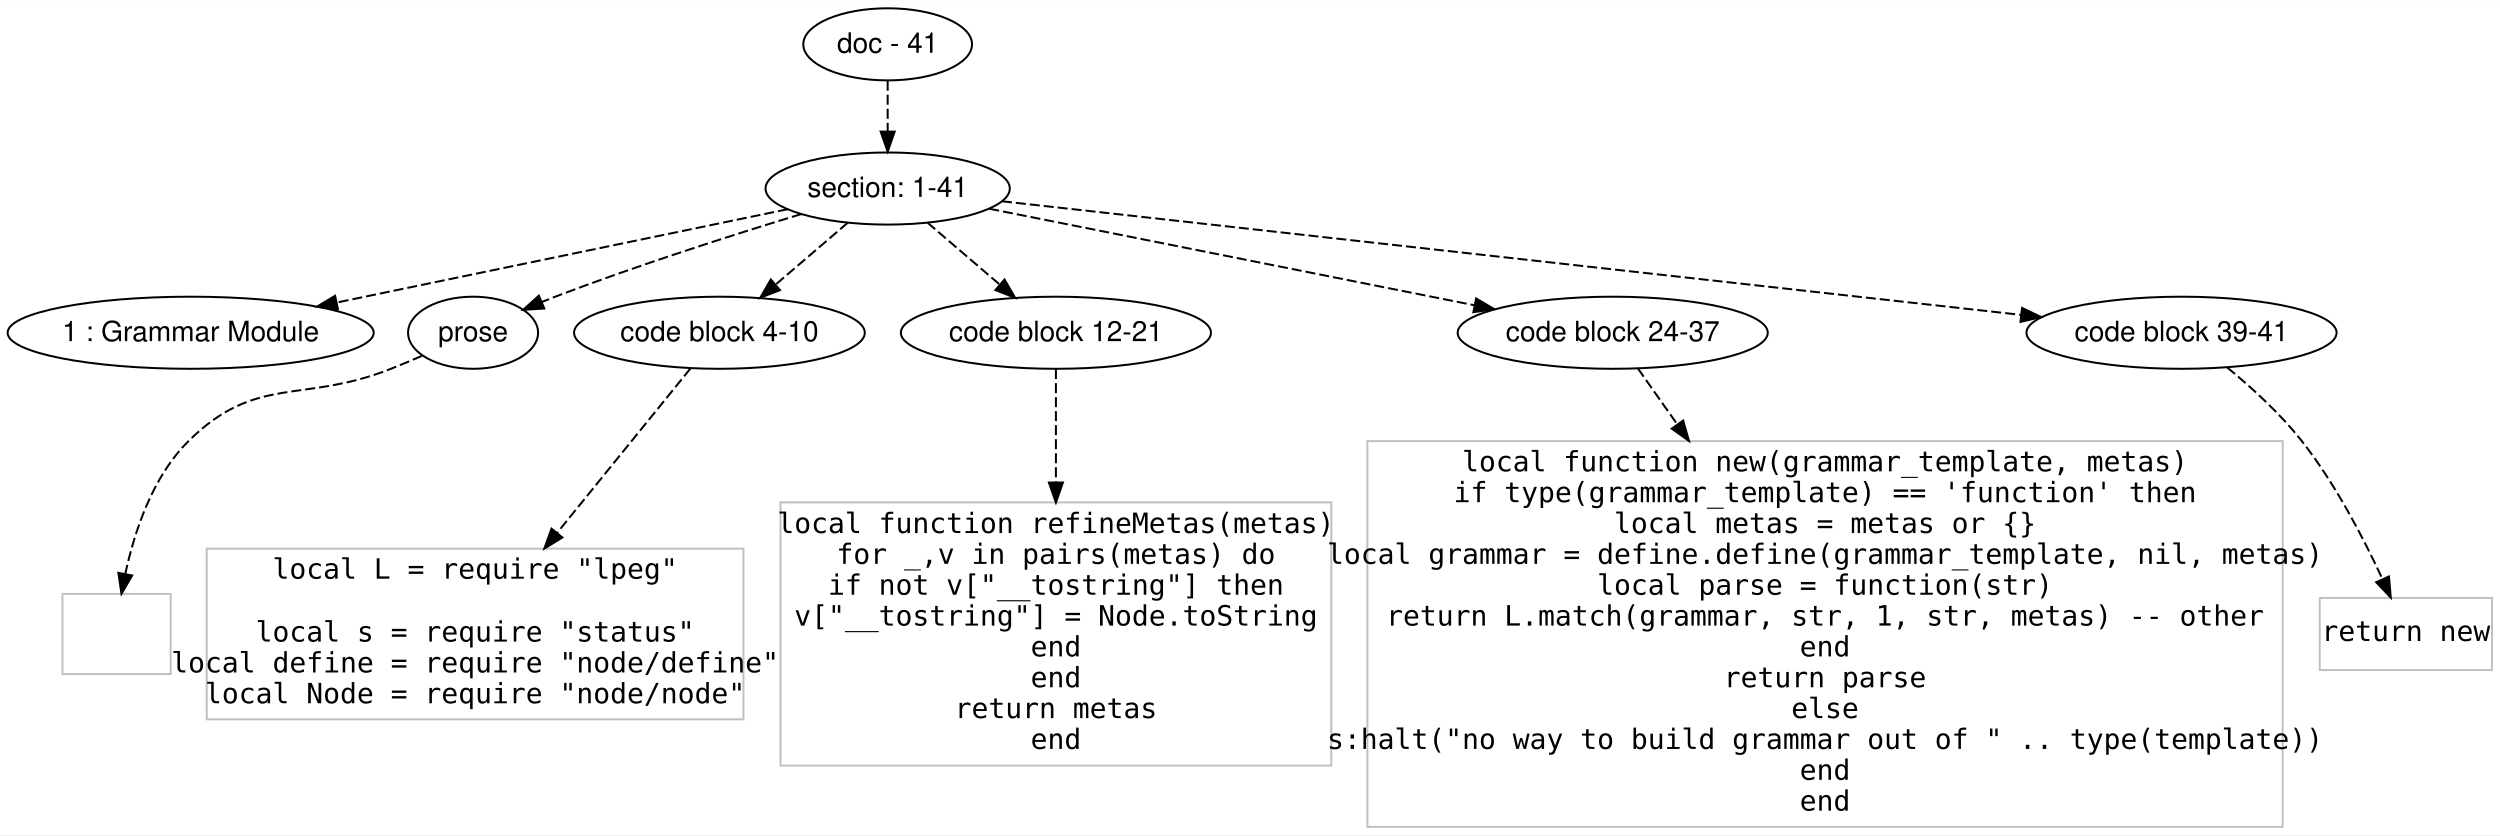
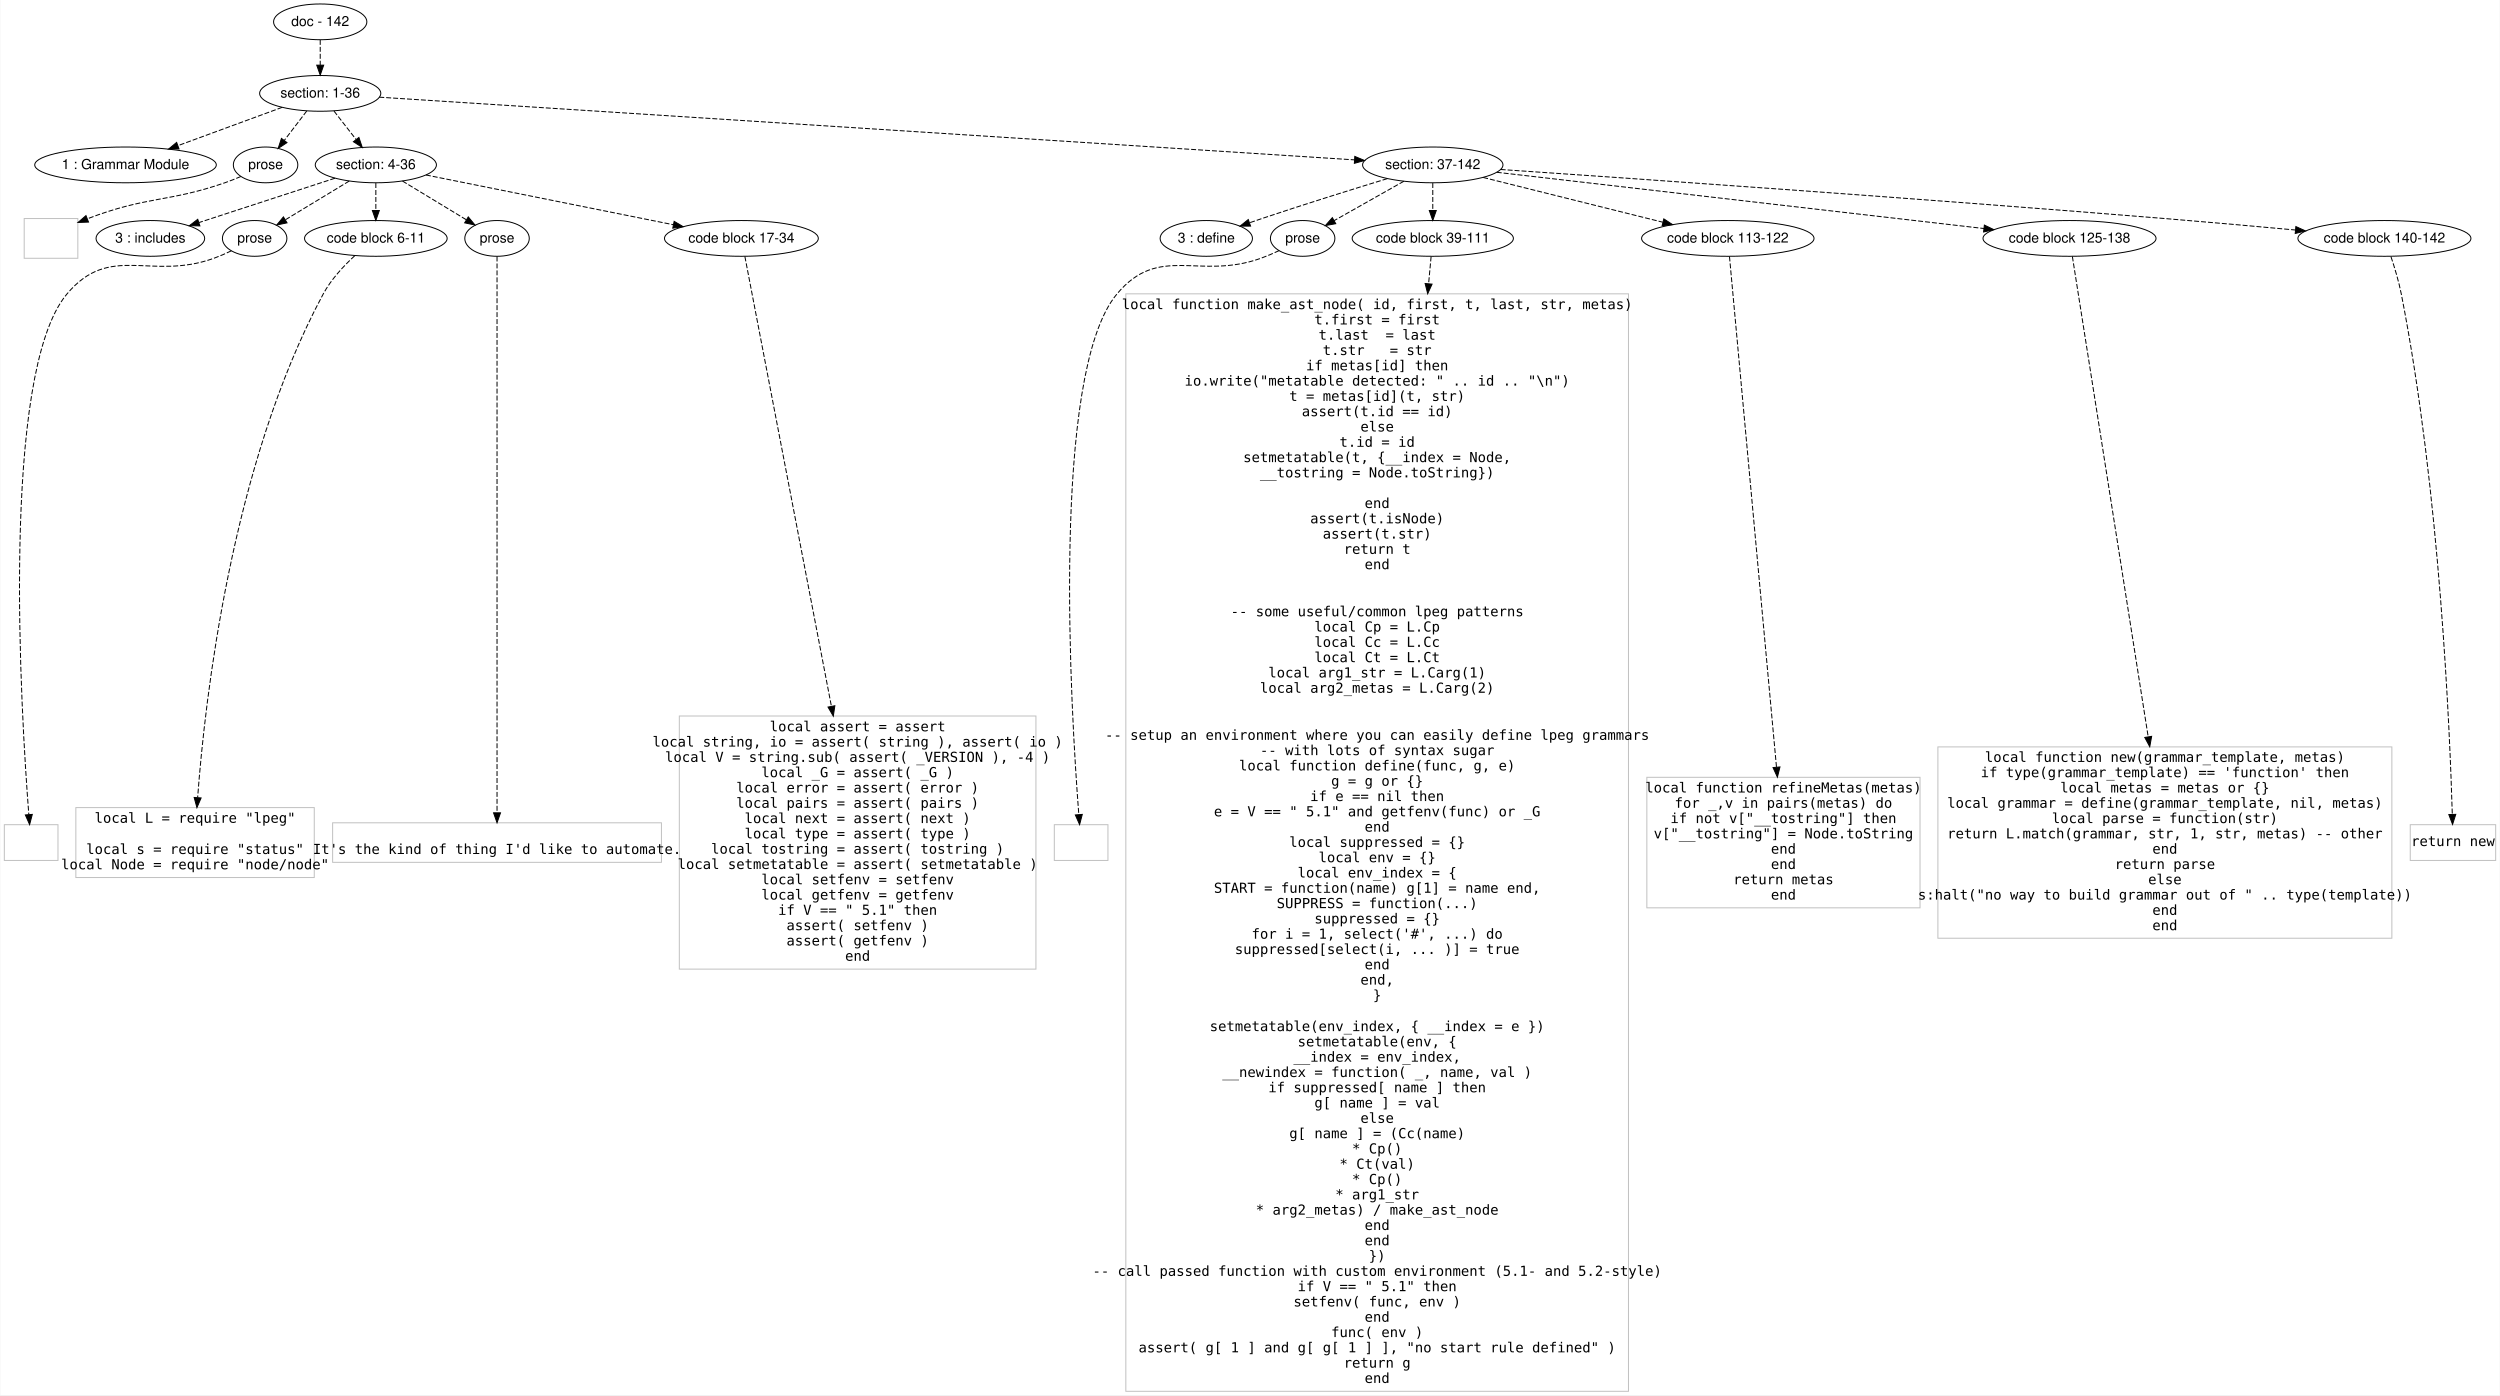
- <svg xmlns="http://www.w3.org/2000/svg" width="1248pt" height="417pt" viewBox="0.00 0.00 1248.20 416.80">
-   <g id="graph0" class="graph" transform="scale(1 1) rotate(0) translate(4 412.8004)">
-     <polygon fill="#ffffff" stroke="transparent" points="-4,4 -4,-412.8 1244.196,-412.8 1244.196,4 -4,4" />
+ <svg xmlns="http://www.w3.org/2000/svg" width="2516pt" height="1404pt" viewBox="0.00 0.00 2516.00 1404.40">
+   <g id="graph0" class="graph" transform="scale(1 1) rotate(0) translate(4 1400.402)">
+     <polygon fill="#ffffff" stroke="transparent" points="-4,4 -4,-1400.402 2512,-1400.402 2512,4 -4,4" />
    <g id="node1" class="node">
-       <ellipse fill="none" stroke="#000000" cx="439.196" cy="-390.8" rx="42.122" ry="18" />
-       <text text-anchor="middle" x="439.196" y="-386.6" font-family="Helvetica,sans-Serif" font-size="14.00" fill="#000000">doc - 41</text>
+       <ellipse fill="none" stroke="#000000" cx="318" cy="-1378.402" rx="46.958" ry="18" />
+       <text text-anchor="middle" x="318" y="-1374.202" font-family="Helvetica,sans-Serif" font-size="14.00" fill="#000000">doc - 142</text>
    </g>
    <g id="node2" class="node">
-       <ellipse fill="none" stroke="#000000" cx="439.196" cy="-318.8" rx="60.983" ry="18" />
-       <text text-anchor="middle" x="439.196" y="-314.6" font-family="Helvetica,sans-Serif" font-size="14.00" fill="#000000">section: 1-41</text>
+       <ellipse fill="none" stroke="#000000" cx="318" cy="-1306.402" rx="60.983" ry="18" />
+       <text text-anchor="middle" x="318" y="-1302.202" font-family="Helvetica,sans-Serif" font-size="14.00" fill="#000000">section: 1-36</text>
    </g>
    <g id="edge1" class="edge">
-       <path fill="none" stroke="#000000" stroke-dasharray="5,2" d="M439.196,-372.632C439.196,-364.931 439.196,-355.775 439.196,-347.217" />
-       <polygon fill="#000000" stroke="#000000" points="442.697,-347.214 439.196,-337.214 435.697,-347.214 442.697,-347.214" />
+       <path fill="none" stroke="#000000" stroke-dasharray="5,2" d="M318,-1360.233C318,-1352.533 318,-1343.376 318,-1334.819" />
+       <polygon fill="#000000" stroke="#000000" points="321.5,-1334.815 318,-1324.815 314.5,-1334.815 321.5,-1334.815" />
    </g>
    <g id="node3" class="node">
-       <ellipse fill="none" stroke="#000000" cx="91.196" cy="-246.8" rx="91.393" ry="18" />
-       <text text-anchor="middle" x="91.196" y="-242.6" font-family="Helvetica,sans-Serif" font-size="14.00" fill="#000000">1 : Grammar Module</text>
+       <ellipse fill="none" stroke="#000000" cx="122" cy="-1234.402" rx="91.393" ry="18" />
+       <text text-anchor="middle" x="122" y="-1230.202" font-family="Helvetica,sans-Serif" font-size="14.00" fill="#000000">1 : Grammar Module</text>
    </g>
    <g id="edge2" class="edge">
-       <path fill="none" stroke="#000000" stroke-dasharray="5,2" d="M389.337,-308.485C330.434,-296.298 231.929,-275.918 164.377,-261.941" />
-       <polygon fill="#000000" stroke="#000000" points="164.729,-258.44 154.228,-259.841 163.311,-265.295 164.729,-258.44" />
+       <path fill="none" stroke="#000000" stroke-dasharray="5,2" d="M279.744,-1292.349C249.832,-1281.361 207.912,-1265.962 174.804,-1253.8" />
+       <polygon fill="#000000" stroke="#000000" points="175.871,-1250.463 165.278,-1250.3 173.457,-1257.034 175.871,-1250.463" />
    </g>
    <g id="node4" class="node">
-       <ellipse fill="none" stroke="#000000" cx="232.196" cy="-246.8" rx="32.459" ry="18" />
-       <text text-anchor="middle" x="232.196" y="-242.6" font-family="Helvetica,sans-Serif" font-size="14.00" fill="#000000">prose</text>
+       <ellipse fill="none" stroke="#000000" cx="263" cy="-1234.402" rx="32.459" ry="18" />
+       <text text-anchor="middle" x="263" y="-1230.202" font-family="Helvetica,sans-Serif" font-size="14.00" fill="#000000">prose</text>
    </g>
    <g id="edge3" class="edge">
-       <path fill="none" stroke="#000000" stroke-dasharray="5,2" d="M396.143,-306.08C362.391,-295.8 314.401,-280.503 273.196,-264.8 270.99,-263.959 268.73,-263.065 266.46,-262.141" />
-       <polygon fill="#000000" stroke="#000000" points="267.76,-258.891 257.185,-258.241 265.047,-265.344 267.76,-258.891" />
+       <path fill="none" stroke="#000000" stroke-dasharray="5,2" d="M304.404,-1288.604C297.614,-1279.715 289.288,-1268.816 281.888,-1259.128" />
+       <polygon fill="#000000" stroke="#000000" points="284.537,-1256.83 275.685,-1251.008 278.974,-1261.079 284.537,-1256.83" />
    </g>
    <g id="node5" class="node">
-       <ellipse fill="none" stroke="#000000" cx="355.196" cy="-246.8" rx="72.584" ry="18" />
-       <text text-anchor="middle" x="355.196" y="-242.6" font-family="Helvetica,sans-Serif" font-size="14.00" fill="#000000">code block 4-10</text>
+       <ellipse fill="none" stroke="#000000" cx="374" cy="-1234.402" rx="60.983" ry="18" />
+       <text text-anchor="middle" x="374" y="-1230.202" font-family="Helvetica,sans-Serif" font-size="14.00" fill="#000000">section: 4-36</text>
    </g>
    <g id="edge4" class="edge">
-       <path fill="none" stroke="#000000" stroke-dasharray="5,2" d="M419.29,-301.737C408.568,-292.547 395.16,-281.055 383.384,-270.961" />
-       <polygon fill="#000000" stroke="#000000" points="385.414,-268.092 375.544,-264.241 380.859,-273.406 385.414,-268.092" />
+       <path fill="none" stroke="#000000" stroke-dasharray="5,2" d="M331.843,-1288.604C338.556,-1279.973 346.744,-1269.446 354.111,-1259.974" />
+       <polygon fill="#000000" stroke="#000000" points="356.94,-1262.037 360.317,-1251.995 351.414,-1257.74 356.94,-1262.037" />
    </g>
    <g id="node6" class="node">
-       <ellipse fill="none" stroke="#000000" cx="523.196" cy="-246.8" rx="77.421" ry="18" />
-       <text text-anchor="middle" x="523.196" y="-242.6" font-family="Helvetica,sans-Serif" font-size="14.00" fill="#000000">code block 12-21</text>
+       <ellipse fill="none" stroke="#000000" cx="1438" cy="-1234.402" rx="70.655" ry="18" />
+       <text text-anchor="middle" x="1438" y="-1230.202" font-family="Helvetica,sans-Serif" font-size="14.00" fill="#000000">section: 37-142</text>
    </g>
    <g id="edge5" class="edge">
-       <path fill="none" stroke="#000000" stroke-dasharray="5,2" d="M459.103,-301.737C469.825,-292.547 483.233,-281.055 495.009,-270.961" />
-       <polygon fill="#000000" stroke="#000000" points="497.534,-273.406 502.849,-264.241 492.979,-268.092 497.534,-273.406" />
+       <path fill="none" stroke="#000000" stroke-dasharray="5,2" d="M377.425,-1302.582C565.305,-1290.504 1146.569,-1253.137 1359.119,-1239.473" />
+       <polygon fill="#000000" stroke="#000000" points="1359.506,-1242.955 1369.261,-1238.821 1359.057,-1235.97 1359.506,-1242.955" />
    </g>
    <g id="node7" class="node">
-       <ellipse fill="none" stroke="#000000" cx="801.196" cy="-246.8" rx="77.421" ry="18" />
-       <text text-anchor="middle" x="801.196" y="-242.6" font-family="Helvetica,sans-Serif" font-size="14.00" fill="#000000">code block 24-37</text>
+       <polygon fill="none" stroke="#c0c0c0" points="74,-1180.402 20,-1180.402 20,-1140.402 74,-1140.402 74,-1180.402" />
    </g>
    <g id="edge6" class="edge">
-       <path fill="none" stroke="#000000" stroke-dasharray="5,2" d="M489.912,-308.713C553.062,-296.153 661.225,-274.64 731.963,-260.571" />
-       <polygon fill="#000000" stroke="#000000" points="732.993,-263.934 742.118,-258.551 731.628,-257.069 732.993,-263.934" />
+       <path fill="none" stroke="#000000" stroke-dasharray="5,2" d="M238.102,-1222.713C232.846,-1220.46 227.289,-1218.235 222,-1216.402 164.645,-1196.528 144.254,-1203.321 83.802,-1180.23" />
+       <polygon fill="#000000" stroke="#000000" points="84.752,-1176.843 74.165,-1176.43 82.184,-1183.355 84.752,-1176.843" />
    </g>
    <g id="node8" class="node">
-       <ellipse fill="none" stroke="#000000" cx="1085.196" cy="-246.8" rx="77.421" ry="18" />
-       <text text-anchor="middle" x="1085.196" y="-242.6" font-family="Helvetica,sans-Serif" font-size="14.00" fill="#000000">code block 39-41</text>
+       <ellipse fill="none" stroke="#000000" cx="147" cy="-1160.402" rx="54.685" ry="18" />
+       <text text-anchor="middle" x="147" y="-1156.202" font-family="Helvetica,sans-Serif" font-size="14.00" fill="#000000">3 : includes</text>
    </g>
    <g id="edge7" class="edge">
-       <path fill="none" stroke="#000000" stroke-dasharray="5,2" d="M496.241,-312.442C611.561,-299.589 872.671,-270.487 1005.042,-255.734" />
-       <polygon fill="#000000" stroke="#000000" points="1005.57,-259.197 1015.121,-254.611 1004.795,-252.24 1005.57,-259.197" />
+       <path fill="none" stroke="#000000" stroke-dasharray="5,2" d="M332.892,-1221.001C294.414,-1208.458 236.884,-1189.703 196.029,-1176.385" />
+       <polygon fill="#000000" stroke="#000000" points="196.876,-1172.98 186.283,-1173.208 194.706,-1179.635 196.876,-1172.98" />
    </g>
    <g id="node9" class="node">
-       <polygon fill="none" stroke="#c0c0c0" points="81.196,-116.4 27.196,-116.4 27.196,-76.4 81.196,-76.4 81.196,-116.4" />
+       <ellipse fill="none" stroke="#000000" cx="252" cy="-1160.402" rx="32.459" ry="18" />
+       <text text-anchor="middle" x="252" y="-1156.202" font-family="Helvetica,sans-Serif" font-size="14.00" fill="#000000">prose</text>
    </g>
    <g id="edge8" class="edge">
-       <path fill="none" stroke="#000000" stroke-dasharray="5,2" d="M206.726,-235.283C201.611,-233.065 196.254,-230.809 191.196,-228.8 146.906,-211.211 124.146,-226.244 90.196,-192.8 72.232,-175.104 63.133,-147.615 58.585,-126.512" />
-       <polygon fill="#000000" stroke="#000000" points="61.974,-125.601 56.649,-116.441 55.1,-126.922 61.974,-125.601" />
+       <path fill="none" stroke="#000000" stroke-dasharray="5,2" d="M347.227,-1218.162C328.249,-1206.651 302.736,-1191.177 282.895,-1179.142" />
+       <polygon fill="#000000" stroke="#000000" points="284.587,-1176.074 274.221,-1173.881 280.957,-1182.059 284.587,-1176.074" />
    </g>
    <g id="node10" class="node">
-       <polygon fill="none" stroke="#c0c0c0" points="367.196,-139.001 99.196,-139.001 99.196,-53.799 367.196,-53.799 367.196,-139.001" />
-       <text text-anchor="middle" x="233.196" y="-124" font-family="Inconsolata" font-size="14.00" fill="#000000">local L = require "lpeg"</text>
-       <text text-anchor="middle" x="233.196" y="-92.6" font-family="Inconsolata" font-size="14.00" fill="#000000">local s = require "status" </text>
-       <text text-anchor="middle" x="233.196" y="-77.2" font-family="Inconsolata" font-size="14.00" fill="#000000">local define = require "node/define"</text>
-       <text text-anchor="middle" x="233.196" y="-61.8" font-family="Inconsolata" font-size="14.00" fill="#000000">local Node = require "node/node"</text>
+       <ellipse fill="none" stroke="#000000" cx="374" cy="-1160.402" rx="71.781" ry="18" />
+       <text text-anchor="middle" x="374" y="-1156.202" font-family="Helvetica,sans-Serif" font-size="14.00" fill="#000000">code block 6-11</text>
    </g>
    <g id="edge9" class="edge">
-       <path fill="none" stroke="#000000" stroke-dasharray="5,2" d="M340.722,-228.957C324.395,-208.829 297.119,-175.203 274.125,-146.856" />
-       <polygon fill="#000000" stroke="#000000" points="276.783,-144.578 267.765,-139.017 271.347,-148.988 276.783,-144.578" />
+       <path fill="none" stroke="#000000" stroke-dasharray="5,2" d="M374,-1216.11C374,-1207.866 374,-1197.94 374,-1188.764" />
+       <polygon fill="#000000" stroke="#000000" points="377.5,-1188.484 374,-1178.484 370.5,-1188.484 377.5,-1188.484" />
    </g>
    <g id="node11" class="node">
-       <polygon fill="none" stroke="#c0c0c0" points="660.696,-162.101 385.696,-162.101 385.696,-30.7 660.696,-30.7 660.696,-162.101" />
-       <text text-anchor="middle" x="523.196" y="-146.8" font-family="Inconsolata" font-size="14.00" fill="#000000">local function refineMetas(metas)</text>
-       <text text-anchor="middle" x="523.196" y="-131.4" font-family="Inconsolata" font-size="14.00" fill="#000000">  for _,v in pairs(metas) do</text>
-       <text text-anchor="middle" x="523.196" y="-116" font-family="Inconsolata" font-size="14.00" fill="#000000">    if not v["__tostring"] then</text>
-       <text text-anchor="middle" x="523.196" y="-100.6" font-family="Inconsolata" font-size="14.00" fill="#000000">      v["__tostring"] = Node.toString</text>
-       <text text-anchor="middle" x="523.196" y="-85.2" font-family="Inconsolata" font-size="14.00" fill="#000000">    end</text>
-       <text text-anchor="middle" x="523.196" y="-69.8" font-family="Inconsolata" font-size="14.00" fill="#000000">  end</text>
-       <text text-anchor="middle" x="523.196" y="-54.4" font-family="Inconsolata" font-size="14.00" fill="#000000">  return metas</text>
-       <text text-anchor="middle" x="523.196" y="-39" font-family="Inconsolata" font-size="14.00" fill="#000000">end</text>
+       <ellipse fill="none" stroke="#000000" cx="496" cy="-1160.402" rx="32.459" ry="18" />
+       <text text-anchor="middle" x="496" y="-1156.202" font-family="Helvetica,sans-Serif" font-size="14.00" fill="#000000">prose</text>
    </g>
    <g id="edge10" class="edge">
-       <path fill="none" stroke="#000000" stroke-dasharray="5,2" d="M523.196,-228.659C523.196,-214.292 523.196,-193.186 523.196,-172.035" />
-       <polygon fill="#000000" stroke="#000000" points="526.697,-172.008 523.196,-162.008 519.697,-172.008 526.697,-172.008" />
+       <path fill="none" stroke="#000000" stroke-dasharray="5,2" d="M400.773,-1218.162C419.751,-1206.651 445.264,-1191.177 465.105,-1179.142" />
+       <polygon fill="#000000" stroke="#000000" points="467.043,-1182.059 473.779,-1173.881 463.413,-1176.074 467.043,-1182.059" />
    </g>
    <g id="node12" class="node">
-       <polygon fill="none" stroke="#c0c0c0" points="1135.696,-192.701 678.696,-192.701 678.696,-.1 1135.696,-.1 1135.696,-192.701" />
-       <text text-anchor="middle" x="907.196" y="-177.6" font-family="Inconsolata" font-size="14.00" fill="#000000">local function new(grammar_template, metas)</text>
-       <text text-anchor="middle" x="907.196" y="-162.2" font-family="Inconsolata" font-size="14.00" fill="#000000">  if type(grammar_template) == 'function' then</text>
-       <text text-anchor="middle" x="907.196" y="-146.8" font-family="Inconsolata" font-size="14.00" fill="#000000">    local metas = metas or {}</text>
-       <text text-anchor="middle" x="907.196" y="-131.4" font-family="Inconsolata" font-size="14.00" fill="#000000">    local grammar = define.define(grammar_template, nil, metas)</text>
-       <text text-anchor="middle" x="907.196" y="-116" font-family="Inconsolata" font-size="14.00" fill="#000000">    local parse = function(str)</text>
-       <text text-anchor="middle" x="907.196" y="-100.6" font-family="Inconsolata" font-size="14.00" fill="#000000">      return L.match(grammar, str, 1, str, metas) -- other </text>
-       <text text-anchor="middle" x="907.196" y="-85.2" font-family="Inconsolata" font-size="14.00" fill="#000000">    end</text>
-       <text text-anchor="middle" x="907.196" y="-69.8" font-family="Inconsolata" font-size="14.00" fill="#000000">    return parse</text>
-       <text text-anchor="middle" x="907.196" y="-54.4" font-family="Inconsolata" font-size="14.00" fill="#000000">  else</text>
-       <text text-anchor="middle" x="907.196" y="-39" font-family="Inconsolata" font-size="14.00" fill="#000000">    s:halt("no way to build grammar out of " .. type(template))</text>
-       <text text-anchor="middle" x="907.196" y="-23.6" font-family="Inconsolata" font-size="14.00" fill="#000000">  end</text>
-       <text text-anchor="middle" x="907.196" y="-8.2" font-family="Inconsolata" font-size="14.00" fill="#000000">end</text>
+       <ellipse fill="none" stroke="#000000" cx="742" cy="-1160.402" rx="77.421" ry="18" />
+       <text text-anchor="middle" x="742" y="-1156.202" font-family="Helvetica,sans-Serif" font-size="14.00" fill="#000000">code block 17-34</text>
    </g>
    <g id="edge11" class="edge">
-       <path fill="none" stroke="#000000" stroke-dasharray="5,2" d="M813.772,-228.957C819.191,-221.268 825.998,-211.61 833.456,-201.029" />
-       <polygon fill="#000000" stroke="#000000" points="836.373,-202.965 839.273,-192.775 830.651,-198.932 836.373,-202.965" />
+       <path fill="none" stroke="#000000" stroke-dasharray="5,2" d="M424.397,-1224.268C488.977,-1211.282 601.196,-1188.716 673.489,-1174.179" />
+       <polygon fill="#000000" stroke="#000000" points="674.302,-1177.585 683.415,-1172.183 672.922,-1170.723 674.302,-1177.585" />
+     </g>
+     <g id="node17" class="node">
+       <ellipse fill="none" stroke="#000000" cx="1210" cy="-1160.402" rx="46.482" ry="18" />
+       <text text-anchor="middle" x="1210" y="-1156.202" font-family="Helvetica,sans-Serif" font-size="14.00" fill="#000000">3 : define</text>
+     </g>
+     <g id="edge16" class="edge">
+       <path fill="none" stroke="#000000" stroke-dasharray="5,2" d="M1392.215,-1220.557C1357.47,-1209.922 1308.582,-1194.684 1266,-1180.402 1261.981,-1179.054 1257.81,-1177.624 1253.64,-1176.173" />
+       <polygon fill="#000000" stroke="#000000" points="1254.578,-1172.792 1243.983,-1172.777 1252.256,-1179.396 1254.578,-1172.792" />
+     </g>
+     <g id="node18" class="node">
+       <ellipse fill="none" stroke="#000000" cx="1307" cy="-1160.402" rx="32.459" ry="18" />
+       <text text-anchor="middle" x="1307" y="-1156.202" font-family="Helvetica,sans-Serif" font-size="14.00" fill="#000000">prose</text>
+     </g>
+     <g id="edge17" class="edge">
+       <path fill="none" stroke="#000000" stroke-dasharray="5,2" d="M1408.927,-1217.979C1388.085,-1206.206 1360.028,-1190.357 1338.627,-1178.267" />
+       <polygon fill="#000000" stroke="#000000" points="1340.331,-1175.21 1329.903,-1173.34 1336.888,-1181.305 1340.331,-1175.21" />
+     </g>
+     <g id="node19" class="node">
+       <ellipse fill="none" stroke="#000000" cx="1438" cy="-1160.402" rx="81.15" ry="18" />
+       <text text-anchor="middle" x="1438" y="-1156.202" font-family="Helvetica,sans-Serif" font-size="14.00" fill="#000000">code block 39-111</text>
+     </g>
+     <g id="edge18" class="edge">
+       <path fill="none" stroke="#000000" stroke-dasharray="5,2" d="M1438,-1216.11C1438,-1207.866 1438,-1197.94 1438,-1188.764" />
+       <polygon fill="#000000" stroke="#000000" points="1441.5,-1188.484 1438,-1178.484 1434.5,-1188.484 1441.5,-1188.484" />
+     </g>
+     <g id="node20" class="node">
+       <ellipse fill="none" stroke="#000000" cx="1735" cy="-1160.402" rx="86.79" ry="18" />
+       <text text-anchor="middle" x="1735" y="-1156.202" font-family="Helvetica,sans-Serif" font-size="14.00" fill="#000000">code block 113-122</text>
+     </g>
+     <g id="edge19" class="edge">
+       <path fill="none" stroke="#000000" stroke-dasharray="5,2" d="M1488.719,-1221.765C1538.629,-1209.33 1615.067,-1190.284 1669.538,-1176.713" />
+       <polygon fill="#000000" stroke="#000000" points="1670.584,-1180.059 1679.441,-1174.245 1668.892,-1173.266 1670.584,-1180.059" />
+     </g>
+     <g id="node21" class="node">
+       <ellipse fill="none" stroke="#000000" cx="2079" cy="-1160.402" rx="87.095" ry="18" />
+       <text text-anchor="middle" x="2079" y="-1156.202" font-family="Helvetica,sans-Serif" font-size="14.00" fill="#000000">code block 125-138</text>
+     </g>
+     <g id="edge20" class="edge">
+       <path fill="none" stroke="#000000" stroke-dasharray="5,2" d="M1502.396,-1226.968C1618.428,-1213.573 1862.613,-1185.383 1992.87,-1170.345" />
+       <polygon fill="#000000" stroke="#000000" points="1993.282,-1173.821 2002.814,-1169.197 1992.479,-1166.867 1993.282,-1173.821" />
+     </g>
+     <g id="node22" class="node">
+       <ellipse fill="none" stroke="#000000" cx="2396" cy="-1160.402" rx="87.095" ry="18" />
+       <text text-anchor="middle" x="2396" y="-1156.202" font-family="Helvetica,sans-Serif" font-size="14.00" fill="#000000">code block 140-142</text>
+     </g>
+     <g id="edge21" class="edge">
+       <path fill="none" stroke="#000000" stroke-dasharray="5,2" d="M1506.361,-1229.786C1636.546,-1220.907 1929.017,-1200.543 2175,-1180.402 2218.272,-1176.859 2266.276,-1172.559 2306.458,-1168.856" />
+       <polygon fill="#000000" stroke="#000000" points="2306.862,-1172.334 2316.498,-1167.928 2306.218,-1165.363 2306.862,-1172.334" />
    </g>
    <g id="node13" class="node">
-       <polygon fill="none" stroke="#c0c0c0" points="1240.196,-114.4 1154.196,-114.4 1154.196,-78.4 1240.196,-78.4 1240.196,-114.4" />
-       <text text-anchor="middle" x="1197.196" y="-92.9" font-family="Inconsolata" font-size="14.00" fill="#000000">return new</text>
+       <polygon fill="none" stroke="#c0c0c0" points="54,-570.201 0,-570.201 0,-534.201 54,-534.201 54,-570.201" />
    </g>
    <g id="edge12" class="edge">
-       <path fill="none" stroke="#000000" stroke-dasharray="5,2" d="M1108.035,-229.431C1120.042,-219.557 1134.455,-206.461 1145.196,-192.8 1161.964,-171.476 1176.191,-143.982 1185.503,-123.817" />
-       <polygon fill="#000000" stroke="#000000" points="1188.754,-125.121 1189.669,-114.566 1182.372,-122.247 1188.754,-125.121" />
+       <path fill="none" stroke="#000000" stroke-dasharray="5,2" d="M228.527,-1147.881C222.887,-1145.174 216.811,-1142.498 211,-1140.402 147.321,-1117.429 106.541,-1156.238 63,-1104.402 -4.221,-1024.375 16.816,-681.513 24.646,-580.383" />
+       <polygon fill="#000000" stroke="#000000" points="28.143,-580.561 25.445,-570.316 21.165,-580.008 28.143,-580.561" />
+     </g>
+     <g id="node14" class="node">
+       <polygon fill="none" stroke="#c0c0c0" points="312,-587.401 72,-587.401 72,-517.001 312,-517.001 312,-587.401" />
+       <text text-anchor="middle" x="192" y="-572.101" font-family="Inconsolata" font-size="14.00" fill="#000000">local L = require "lpeg"</text>
+       <text text-anchor="middle" x="192" y="-540.701" font-family="Inconsolata" font-size="14.00" fill="#000000">local s = require "status" </text>
+       <text text-anchor="middle" x="192" y="-525.301" font-family="Inconsolata" font-size="14.00" fill="#000000">local Node = require "node/node"</text>
+     </g>
+     <g id="edge13" class="edge">
+       <path fill="none" stroke="#000000" stroke-dasharray="5,2" d="M352.798,-1142.993C341.751,-1132.833 328.929,-1119.137 321,-1104.402 228.499,-932.51 201.901,-695.634 194.609,-597.549" />
+       <polygon fill="#000000" stroke="#000000" points="198.088,-597.116 193.887,-587.39 191.105,-597.613 198.088,-597.116" />
+     </g>
+     <g id="node15" class="node">
+       <polygon fill="none" stroke="#c0c0c0" points="661.5,-572.103 330.5,-572.103 330.5,-532.299 661.5,-532.299 661.5,-572.103" />
+       <text text-anchor="middle" x="496" y="-540.701" font-family="Inconsolata" font-size="14.00" fill="#000000">It's the kind of thing I'd like to automate. </text>
+     </g>
+     <g id="edge14" class="edge">
+       <path fill="none" stroke="#000000" stroke-dasharray="5,2" d="M496,-1142.2C496,-1056.21 496,-690.358 496,-582.342" />
+       <polygon fill="#000000" stroke="#000000" points="499.5,-582.148 496,-572.148 492.5,-582.148 499.5,-582.148" />
+     </g>
+     <g id="node16" class="node">
+       <polygon fill="none" stroke="#c0c0c0" points="1038.5,-679.602 679.5,-679.602 679.5,-424.8 1038.5,-424.8 1038.5,-679.602" />
+       <text text-anchor="middle" x="859" y="-664.201" font-family="Inconsolata" font-size="14.00" fill="#000000">local assert = assert</text>
+       <text text-anchor="middle" x="859" y="-648.801" font-family="Inconsolata" font-size="14.00" fill="#000000">local string, io = assert( string ), assert( io )</text>
+       <text text-anchor="middle" x="859" y="-633.401" font-family="Inconsolata" font-size="14.00" fill="#000000">local V = string.sub( assert( _VERSION ), -4 )</text>
+       <text text-anchor="middle" x="859" y="-618.001" font-family="Inconsolata" font-size="14.00" fill="#000000">local _G = assert( _G )</text>
+       <text text-anchor="middle" x="859" y="-602.601" font-family="Inconsolata" font-size="14.00" fill="#000000">local error = assert( error )</text>
+       <text text-anchor="middle" x="859" y="-587.201" font-family="Inconsolata" font-size="14.00" fill="#000000">local pairs = assert( pairs )</text>
+       <text text-anchor="middle" x="859" y="-571.801" font-family="Inconsolata" font-size="14.00" fill="#000000">local next = assert( next )</text>
+       <text text-anchor="middle" x="859" y="-556.401" font-family="Inconsolata" font-size="14.00" fill="#000000">local type = assert( type )</text>
+       <text text-anchor="middle" x="859" y="-541.001" font-family="Inconsolata" font-size="14.00" fill="#000000">local tostring = assert( tostring )</text>
+       <text text-anchor="middle" x="859" y="-525.601" font-family="Inconsolata" font-size="14.00" fill="#000000">local setmetatable = assert( setmetatable )</text>
+       <text text-anchor="middle" x="859" y="-510.201" font-family="Inconsolata" font-size="14.00" fill="#000000">local setfenv = setfenv</text>
+       <text text-anchor="middle" x="859" y="-494.801" font-family="Inconsolata" font-size="14.00" fill="#000000">local getfenv = getfenv</text>
+       <text text-anchor="middle" x="859" y="-479.401" font-family="Inconsolata" font-size="14.00" fill="#000000">if V == " 5.1" then</text>
+       <text text-anchor="middle" x="859" y="-464.001" font-family="Inconsolata" font-size="14.00" fill="#000000">  assert( setfenv )</text>
+       <text text-anchor="middle" x="859" y="-448.601" font-family="Inconsolata" font-size="14.00" fill="#000000">  assert( getfenv )</text>
+       <text text-anchor="middle" x="859" y="-433.201" font-family="Inconsolata" font-size="14.00" fill="#000000">end</text>
+     </g>
+     <g id="edge15" class="edge">
+       <path fill="none" stroke="#000000" stroke-dasharray="5,2" d="M745.502,-1142.2C758.291,-1075.717 803.262,-841.944 832.61,-689.382" />
+       <polygon fill="#000000" stroke="#000000" points="836.068,-689.934 834.52,-679.453 829.194,-688.612 836.068,-689.934" />
+     </g>
+     <g id="node23" class="node">
+       <polygon fill="none" stroke="#c0c0c0" points="1111,-570.201 1057,-570.201 1057,-534.201 1111,-534.201 1111,-570.201" />
+     </g>
+     <g id="edge22" class="edge">
+       <path fill="none" stroke="#000000" stroke-dasharray="5,2" d="M1283.366,-1148.13C1277.465,-1145.35 1271.083,-1142.58 1265,-1140.402 1202.487,-1118.015 1162.587,-1155.348 1120,-1104.402 1052.97,-1024.216 1073.873,-681.465 1081.659,-580.373" />
+       <polygon fill="#000000" stroke="#000000" points="1085.155,-580.553 1082.453,-570.309 1078.177,-580.003 1085.155,-580.553" />
+     </g>
+     <g id="node24" class="node">
+       <polygon fill="none" stroke="#c0c0c0" points="1635,-1104.603 1129,-1104.603 1129,.201 1635,.201 1635,-1104.603" />
+       <text text-anchor="middle" x="1382" y="-1089.202" font-family="Inconsolata" font-size="14.00" fill="#000000">local function make_ast_node( id, first, t, last, str, metas)</text>
+       <text text-anchor="middle" x="1382" y="-1073.802" font-family="Inconsolata" font-size="14.00" fill="#000000">  t.first = first</text>
+       <text text-anchor="middle" x="1382" y="-1058.402" font-family="Inconsolata" font-size="14.00" fill="#000000">  t.last  = last</text>
+       <text text-anchor="middle" x="1382" y="-1043.002" font-family="Inconsolata" font-size="14.00" fill="#000000">  t.str   = str</text>
+       <text text-anchor="middle" x="1382" y="-1027.602" font-family="Inconsolata" font-size="14.00" fill="#000000">  if metas[id] then</text>
+       <text text-anchor="middle" x="1382" y="-1012.202" font-family="Inconsolata" font-size="14.00" fill="#000000">    io.write("metatable detected: " .. id .. "\n")</text>
+       <text text-anchor="middle" x="1382" y="-996.802" font-family="Inconsolata" font-size="14.00" fill="#000000">    t = metas[id](t, str)</text>
+       <text text-anchor="middle" x="1382" y="-981.402" font-family="Inconsolata" font-size="14.00" fill="#000000">    assert(t.id == id)</text>
+       <text text-anchor="middle" x="1382" y="-966.002" font-family="Inconsolata" font-size="14.00" fill="#000000">  else</text>
+       <text text-anchor="middle" x="1382" y="-950.602" font-family="Inconsolata" font-size="14.00" fill="#000000">    t.id = id</text>
+       <text text-anchor="middle" x="1382" y="-935.202" font-family="Inconsolata" font-size="14.00" fill="#000000">    setmetatable(t, {__index = Node,</text>
+       <text text-anchor="middle" x="1382" y="-919.802" font-family="Inconsolata" font-size="14.00" fill="#000000">                     __tostring = Node.toString})</text>
+       <text text-anchor="middle" x="1382" y="-904.402" font-family="Inconsolata" font-size="14.00" fill="#000000">    </text>
+       <text text-anchor="middle" x="1382" y="-889.002" font-family="Inconsolata" font-size="14.00" fill="#000000">  end</text>
+       <text text-anchor="middle" x="1382" y="-873.602" font-family="Inconsolata" font-size="14.00" fill="#000000">  assert(t.isNode)</text>
+       <text text-anchor="middle" x="1382" y="-858.202" font-family="Inconsolata" font-size="14.00" fill="#000000">  assert(t.str)</text>
+       <text text-anchor="middle" x="1382" y="-842.802" font-family="Inconsolata" font-size="14.00" fill="#000000">  return t</text>
+       <text text-anchor="middle" x="1382" y="-827.402" font-family="Inconsolata" font-size="14.00" fill="#000000">end</text>
+       <text text-anchor="middle" x="1382" y="-780.001" font-family="Inconsolata" font-size="14.00" fill="#000000">-- some useful/common lpeg patterns</text>
+       <text text-anchor="middle" x="1382" y="-764.601" font-family="Inconsolata" font-size="14.00" fill="#000000">local Cp = L.Cp</text>
+       <text text-anchor="middle" x="1382" y="-749.201" font-family="Inconsolata" font-size="14.00" fill="#000000">local Cc = L.Cc</text>
+       <text text-anchor="middle" x="1382" y="-733.801" font-family="Inconsolata" font-size="14.00" fill="#000000">local Ct = L.Ct</text>
+       <text text-anchor="middle" x="1382" y="-718.401" font-family="Inconsolata" font-size="14.00" fill="#000000">local arg1_str = L.Carg(1)</text>
+       <text text-anchor="middle" x="1382" y="-703.001" font-family="Inconsolata" font-size="14.00" fill="#000000">local arg2_metas = L.Carg(2)</text>
+       <text text-anchor="middle" x="1382" y="-655.601" font-family="Inconsolata" font-size="14.00" fill="#000000">-- setup an environment where you can easily define lpeg grammars</text>
+       <text text-anchor="middle" x="1382" y="-640.201" font-family="Inconsolata" font-size="14.00" fill="#000000">-- with lots of syntax sugar</text>
+       <text text-anchor="middle" x="1382" y="-624.801" font-family="Inconsolata" font-size="14.00" fill="#000000">local function define(func, g, e)</text>
+       <text text-anchor="middle" x="1382" y="-609.401" font-family="Inconsolata" font-size="14.00" fill="#000000">  g = g or {}</text>
+       <text text-anchor="middle" x="1382" y="-594.001" font-family="Inconsolata" font-size="14.00" fill="#000000">  if e == nil then</text>
+       <text text-anchor="middle" x="1382" y="-578.601" font-family="Inconsolata" font-size="14.00" fill="#000000">    e = V == " 5.1" and getfenv(func) or _G</text>
+       <text text-anchor="middle" x="1382" y="-563.201" font-family="Inconsolata" font-size="14.00" fill="#000000">  end</text>
+       <text text-anchor="middle" x="1382" y="-547.801" font-family="Inconsolata" font-size="14.00" fill="#000000">  local suppressed = {}</text>
+       <text text-anchor="middle" x="1382" y="-532.401" font-family="Inconsolata" font-size="14.00" fill="#000000">  local env = {}</text>
+       <text text-anchor="middle" x="1382" y="-517.001" font-family="Inconsolata" font-size="14.00" fill="#000000">  local env_index = {</text>
+       <text text-anchor="middle" x="1382" y="-501.601" font-family="Inconsolata" font-size="14.00" fill="#000000">    START = function(name) g[1] = name end,</text>
+       <text text-anchor="middle" x="1382" y="-486.201" font-family="Inconsolata" font-size="14.00" fill="#000000">    SUPPRESS = function(...)</text>
+       <text text-anchor="middle" x="1382" y="-470.801" font-family="Inconsolata" font-size="14.00" fill="#000000">      suppressed = {}</text>
+       <text text-anchor="middle" x="1382" y="-455.401" font-family="Inconsolata" font-size="14.00" fill="#000000">      for i = 1, select('#', ...) do</text>
+       <text text-anchor="middle" x="1382" y="-440.001" font-family="Inconsolata" font-size="14.00" fill="#000000">        suppressed[select(i, ... )] = true</text>
+       <text text-anchor="middle" x="1382" y="-424.601" font-family="Inconsolata" font-size="14.00" fill="#000000">      end</text>
+       <text text-anchor="middle" x="1382" y="-409.201" font-family="Inconsolata" font-size="14.00" fill="#000000">    end,</text>
+       <text text-anchor="middle" x="1382" y="-393.801" font-family="Inconsolata" font-size="14.00" fill="#000000">  }</text>
+       <text text-anchor="middle" x="1382" y="-362.401" font-family="Inconsolata" font-size="14.00" fill="#000000">  setmetatable(env_index, { __index = e })</text>
+       <text text-anchor="middle" x="1382" y="-347.001" font-family="Inconsolata" font-size="14.00" fill="#000000">  setmetatable(env, {</text>
+       <text text-anchor="middle" x="1382" y="-331.601" font-family="Inconsolata" font-size="14.00" fill="#000000">    __index = env_index,</text>
+       <text text-anchor="middle" x="1382" y="-316.201" font-family="Inconsolata" font-size="14.00" fill="#000000">    __newindex = function( _, name, val )</text>
+       <text text-anchor="middle" x="1382" y="-300.801" font-family="Inconsolata" font-size="14.00" fill="#000000">      if suppressed[ name ] then</text>
+       <text text-anchor="middle" x="1382" y="-285.401" font-family="Inconsolata" font-size="14.00" fill="#000000">        g[ name ] = val</text>
+       <text text-anchor="middle" x="1382" y="-270.001" font-family="Inconsolata" font-size="14.00" fill="#000000">      else</text>
+       <text text-anchor="middle" x="1382" y="-254.601" font-family="Inconsolata" font-size="14.00" fill="#000000">        g[ name ] = (Cc(name) </text>
+       <text text-anchor="middle" x="1382" y="-239.201" font-family="Inconsolata" font-size="14.00" fill="#000000">              * Cp() </text>
+       <text text-anchor="middle" x="1382" y="-223.8" font-family="Inconsolata" font-size="14.00" fill="#000000">              * Ct(val)</text>
+       <text text-anchor="middle" x="1382" y="-208.4" font-family="Inconsolata" font-size="14.00" fill="#000000">              * Cp()</text>
+       <text text-anchor="middle" x="1382" y="-193" font-family="Inconsolata" font-size="14.00" fill="#000000">              * arg1_str</text>
+       <text text-anchor="middle" x="1382" y="-177.6" font-family="Inconsolata" font-size="14.00" fill="#000000">              * arg2_metas) / make_ast_node</text>
+       <text text-anchor="middle" x="1382" y="-162.2" font-family="Inconsolata" font-size="14.00" fill="#000000">      end</text>
+       <text text-anchor="middle" x="1382" y="-146.8" font-family="Inconsolata" font-size="14.00" fill="#000000">    end</text>
+       <text text-anchor="middle" x="1382" y="-131.4" font-family="Inconsolata" font-size="14.00" fill="#000000">  })</text>
+       <text text-anchor="middle" x="1382" y="-116" font-family="Inconsolata" font-size="14.00" fill="#000000">  -- call passed function with custom environment (5.1- and 5.2-style)</text>
+       <text text-anchor="middle" x="1382" y="-100.6" font-family="Inconsolata" font-size="14.00" fill="#000000">  if V == " 5.1" then</text>
+       <text text-anchor="middle" x="1382" y="-85.2" font-family="Inconsolata" font-size="14.00" fill="#000000">    setfenv( func, env )</text>
+       <text text-anchor="middle" x="1382" y="-69.8" font-family="Inconsolata" font-size="14.00" fill="#000000">  end</text>
+       <text text-anchor="middle" x="1382" y="-54.4" font-family="Inconsolata" font-size="14.00" fill="#000000">  func( env )</text>
+       <text text-anchor="middle" x="1382" y="-39" font-family="Inconsolata" font-size="14.00" fill="#000000">  assert( g[ 1 ] and g[ g[ 1 ] ], "no start rule defined" )</text>
+       <text text-anchor="middle" x="1382" y="-23.6" font-family="Inconsolata" font-size="14.00" fill="#000000">  return g</text>
+       <text text-anchor="middle" x="1382" y="-8.2" font-family="Inconsolata" font-size="14.00" fill="#000000">end</text>
+     </g>
+     <g id="edge23" class="edge">
+       <path fill="none" stroke="#000000" stroke-dasharray="5,2" d="M1436.324,-1142.2C1435.655,-1134.938 1434.803,-1125.681 1433.797,-1114.753" />
+       <polygon fill="#000000" stroke="#000000" points="1437.276,-1114.363 1432.874,-1104.726 1430.305,-1115.005 1437.276,-1114.363" />
+     </g>
+     <g id="node25" class="node">
+       <polygon fill="none" stroke="#c0c0c0" points="1928.5,-617.901 1653.5,-617.901 1653.5,-486.501 1928.5,-486.501 1928.5,-617.901" />
+       <text text-anchor="middle" x="1791" y="-602.601" font-family="Inconsolata" font-size="14.00" fill="#000000">local function refineMetas(metas)</text>
+       <text text-anchor="middle" x="1791" y="-587.201" font-family="Inconsolata" font-size="14.00" fill="#000000">  for _,v in pairs(metas) do</text>
+       <text text-anchor="middle" x="1791" y="-571.801" font-family="Inconsolata" font-size="14.00" fill="#000000">    if not v["__tostring"] then</text>
+       <text text-anchor="middle" x="1791" y="-556.401" font-family="Inconsolata" font-size="14.00" fill="#000000">      v["__tostring"] = Node.toString</text>
+       <text text-anchor="middle" x="1791" y="-541.001" font-family="Inconsolata" font-size="14.00" fill="#000000">    end</text>
+       <text text-anchor="middle" x="1791" y="-525.601" font-family="Inconsolata" font-size="14.00" fill="#000000">  end</text>
+       <text text-anchor="middle" x="1791" y="-510.201" font-family="Inconsolata" font-size="14.00" fill="#000000">  return metas</text>
+       <text text-anchor="middle" x="1791" y="-494.801" font-family="Inconsolata" font-size="14.00" fill="#000000">end</text>
+     </g>
+     <g id="edge24" class="edge">
+       <path fill="none" stroke="#000000" stroke-dasharray="5,2" d="M1736.676,-1142.2C1743.693,-1065.986 1770.953,-769.923 1783.985,-628.387" />
+       <polygon fill="#000000" stroke="#000000" points="1787.505,-628.337 1784.936,-618.058 1780.534,-627.695 1787.505,-628.337" />
+     </g>
+     <g id="node26" class="node">
+       <polygon fill="none" stroke="#c0c0c0" points="2403.5,-648.501 1946.5,-648.501 1946.5,-455.901 2403.5,-455.901 2403.5,-648.501" />
+       <text text-anchor="middle" x="2175" y="-633.401" font-family="Inconsolata" font-size="14.00" fill="#000000">local function new(grammar_template, metas)</text>
+       <text text-anchor="middle" x="2175" y="-618.001" font-family="Inconsolata" font-size="14.00" fill="#000000">  if type(grammar_template) == 'function' then</text>
+       <text text-anchor="middle" x="2175" y="-602.601" font-family="Inconsolata" font-size="14.00" fill="#000000">    local metas = metas or {}</text>
+       <text text-anchor="middle" x="2175" y="-587.201" font-family="Inconsolata" font-size="14.00" fill="#000000">    local grammar = define(grammar_template, nil, metas)</text>
+       <text text-anchor="middle" x="2175" y="-571.801" font-family="Inconsolata" font-size="14.00" fill="#000000">    local parse = function(str)</text>
+       <text text-anchor="middle" x="2175" y="-556.401" font-family="Inconsolata" font-size="14.00" fill="#000000">      return L.match(grammar, str, 1, str, metas) -- other </text>
+       <text text-anchor="middle" x="2175" y="-541.001" font-family="Inconsolata" font-size="14.00" fill="#000000">    end</text>
+       <text text-anchor="middle" x="2175" y="-525.601" font-family="Inconsolata" font-size="14.00" fill="#000000">    return parse</text>
+       <text text-anchor="middle" x="2175" y="-510.201" font-family="Inconsolata" font-size="14.00" fill="#000000">  else</text>
+       <text text-anchor="middle" x="2175" y="-494.801" font-family="Inconsolata" font-size="14.00" fill="#000000">    s:halt("no way to build grammar out of " .. type(template))</text>
+       <text text-anchor="middle" x="2175" y="-479.401" font-family="Inconsolata" font-size="14.00" fill="#000000">  end</text>
+       <text text-anchor="middle" x="2175" y="-464.001" font-family="Inconsolata" font-size="14.00" fill="#000000">end</text>
+     </g>
+     <g id="edge25" class="edge">
+       <path fill="none" stroke="#000000" stroke-dasharray="5,2" d="M2081.873,-1142.2C2093.096,-1071.098 2134.521,-808.653 2158.167,-658.843" />
+       <polygon fill="#000000" stroke="#000000" points="2161.667,-659.122 2159.769,-648.698 2154.752,-658.03 2161.667,-659.122" />
+     </g>
+     <g id="node27" class="node">
+       <polygon fill="none" stroke="#c0c0c0" points="2508,-570.201 2422,-570.201 2422,-534.201 2508,-534.201 2508,-570.201" />
+       <text text-anchor="middle" x="2465" y="-548.701" font-family="Inconsolata" font-size="14.00" fill="#000000">return new</text>
+     </g>
+     <g id="edge26" class="edge">
+       <path fill="none" stroke="#000000" stroke-dasharray="5,2" d="M2402.617,-1141.972C2406.239,-1131.162 2410.489,-1117.162 2413,-1104.402 2451.969,-906.381 2461.984,-662.471 2464.335,-580.542" />
+       <polygon fill="#000000" stroke="#000000" points="2467.835,-580.596 2464.607,-570.505 2460.837,-580.407 2467.835,-580.596" />
    </g>
  </g>
</svg>
